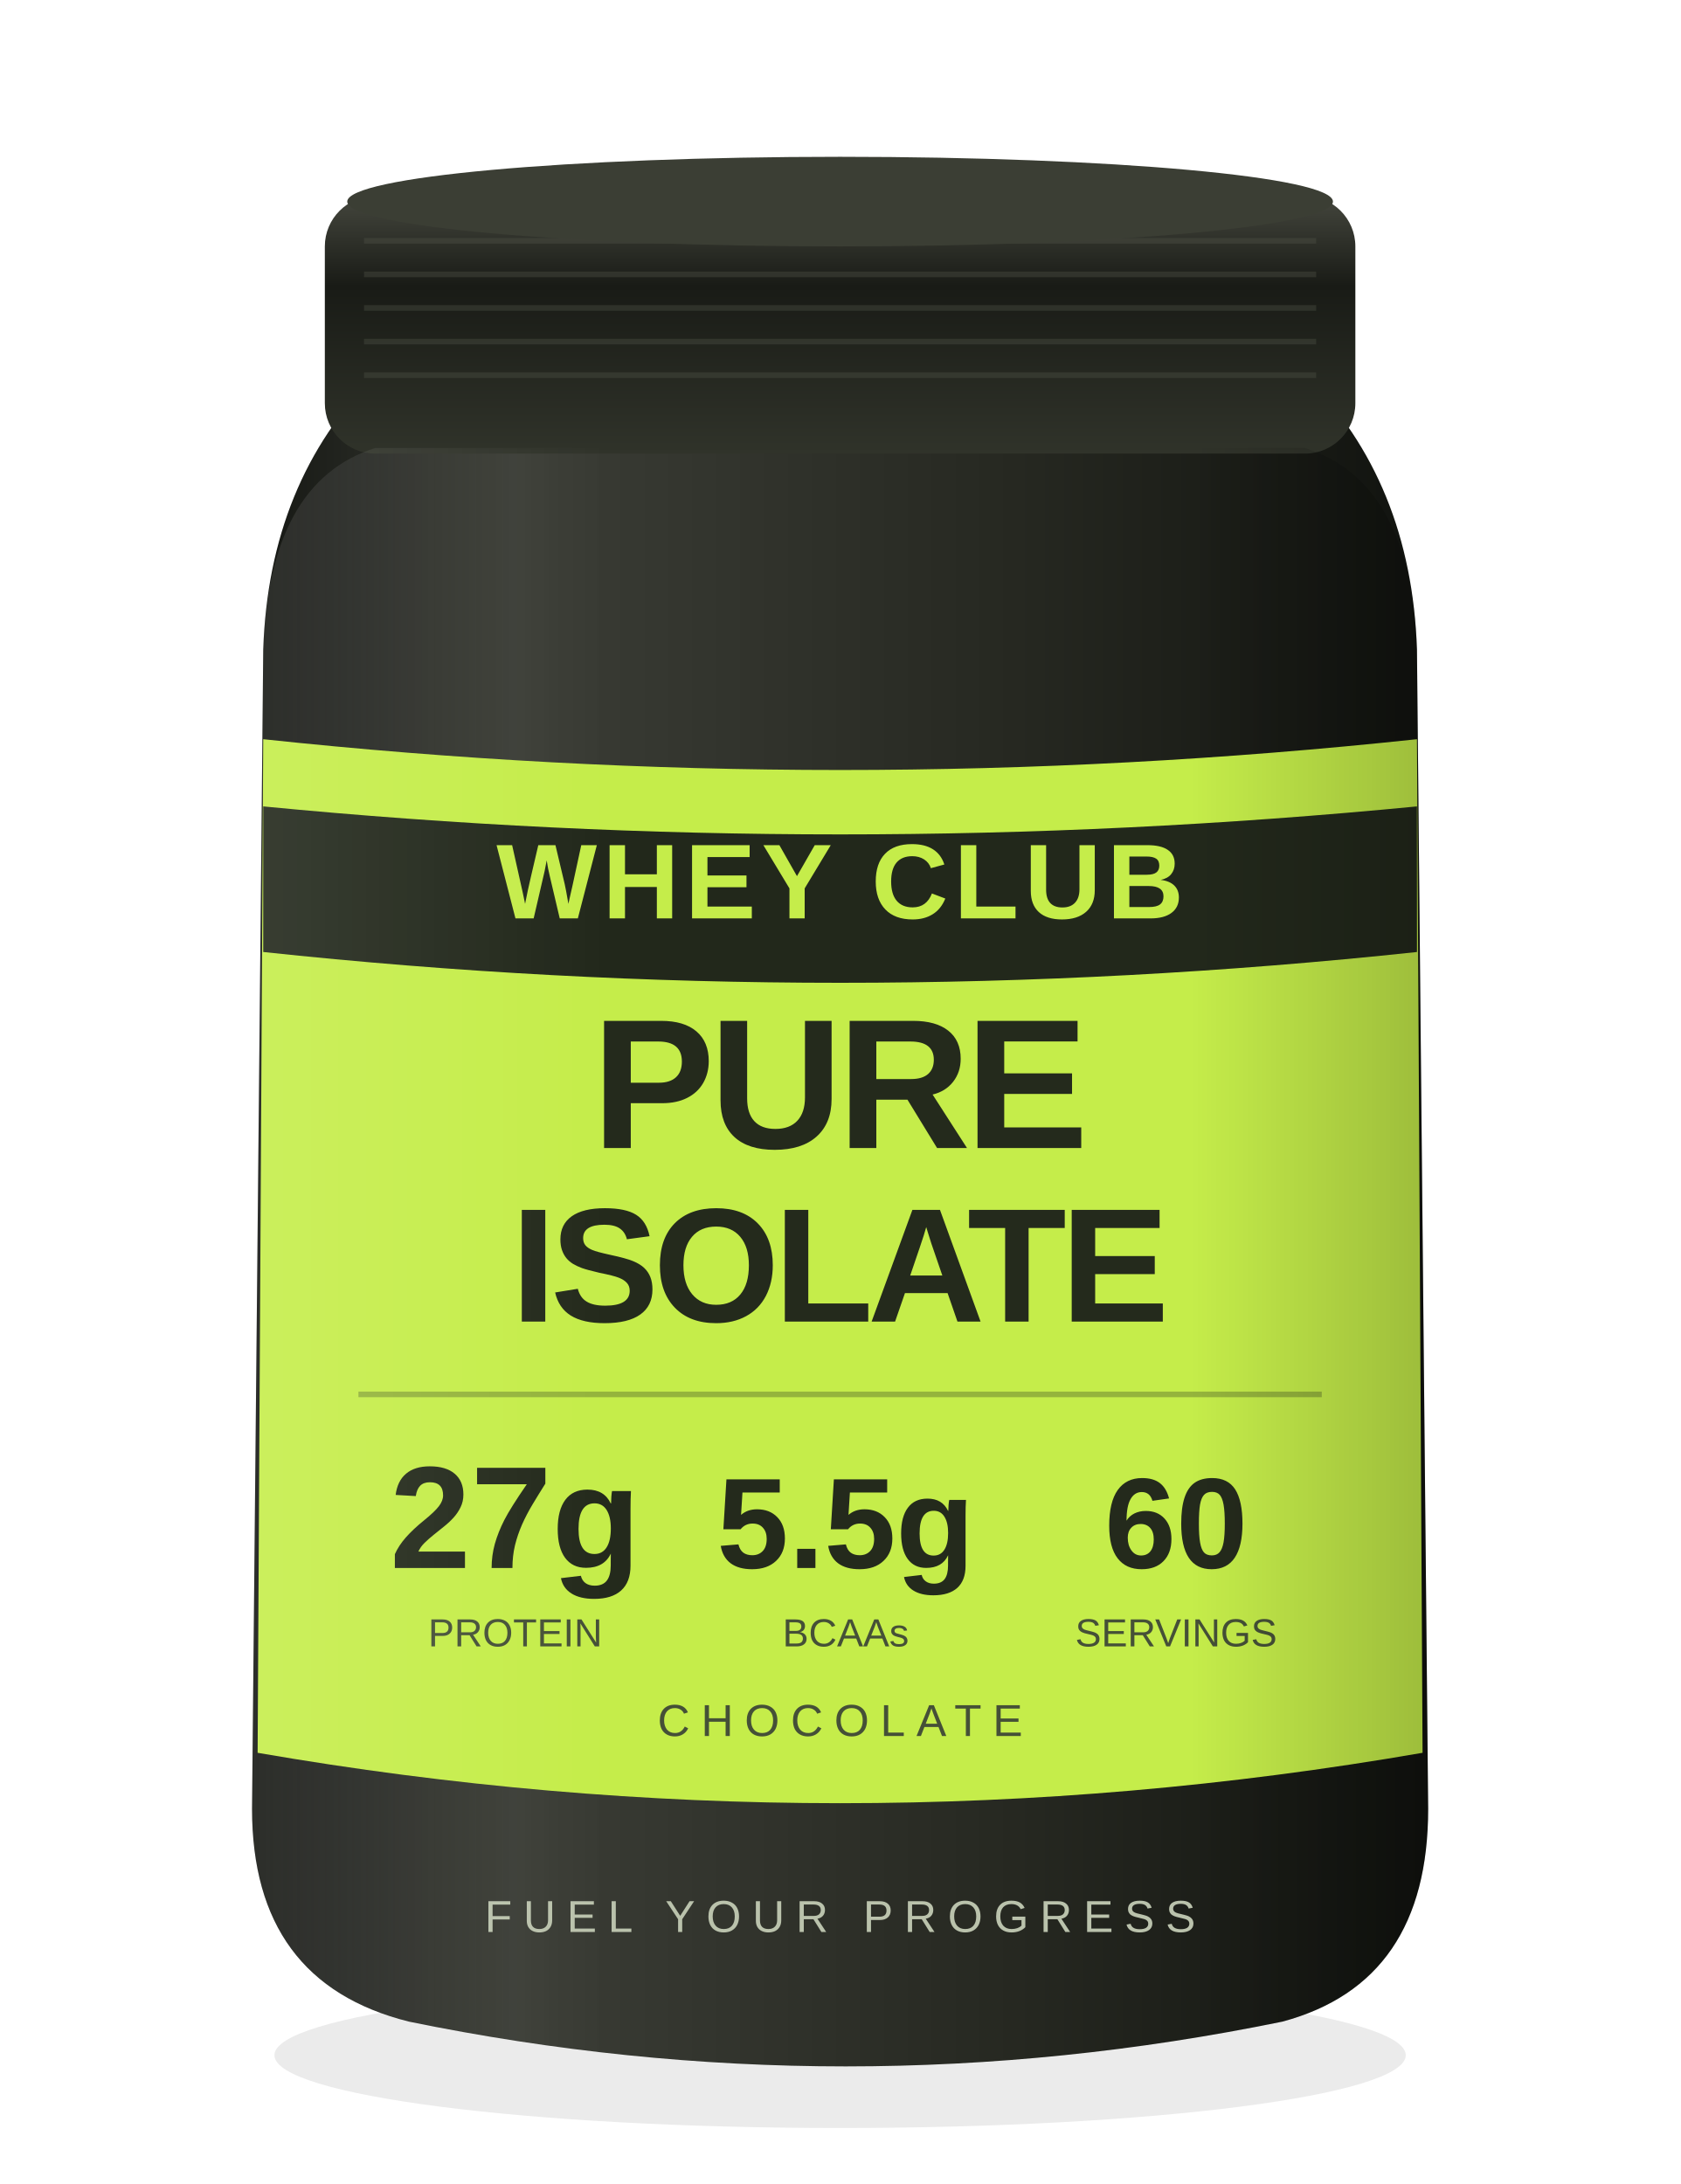
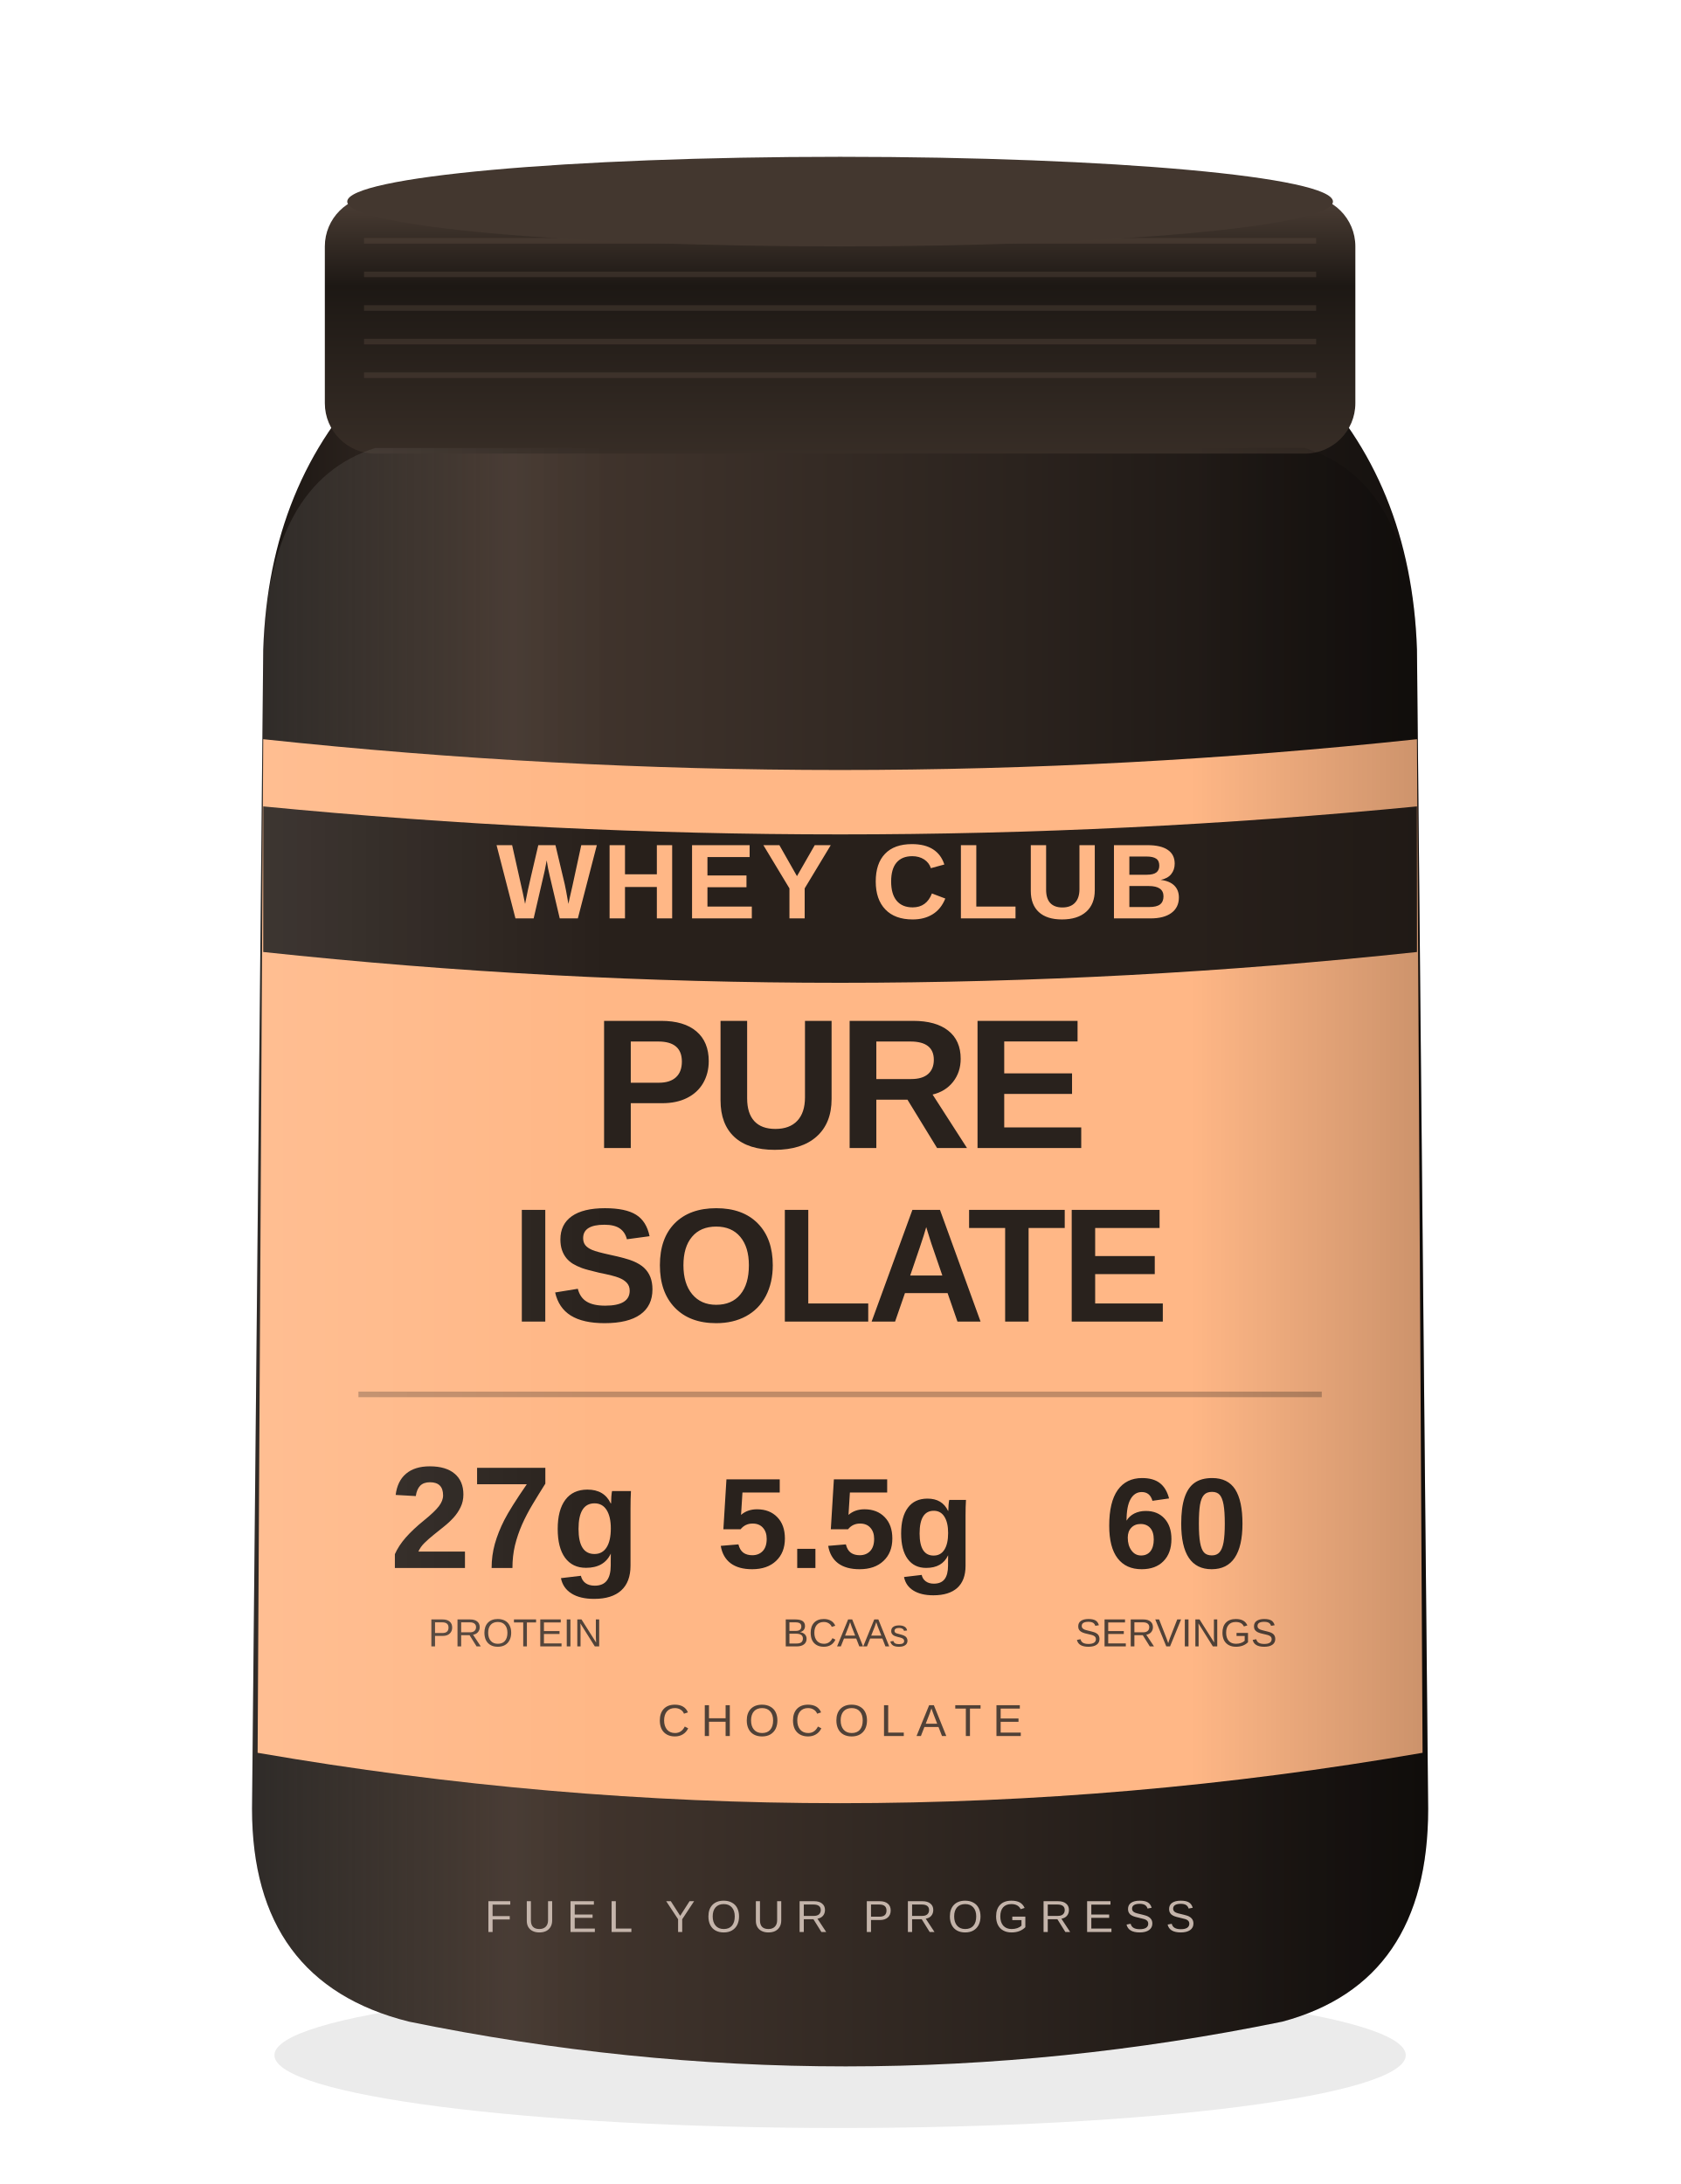
<svg xmlns="http://www.w3.org/2000/svg" width="300" height="390" viewBox="0 0 300 390">
  <defs>
    <linearGradient id="body">
-       <stop stop-color="#151713" />
-       <stop offset=".22" stop-color="#3b3d36" />
-       <stop offset=".65" stop-color="#262821" />
-       <stop offset="1" stop-color="#11130f" />
+       <stop stop-color="#191411" />
+       <stop offset=".22" stop-color="#44372f" />
+       <stop offset=".65" stop-color="#2b231e" />
+       <stop offset="1" stop-color="#14100e" />
    </linearGradient>
    <linearGradient id="lid" x2="0" y2="1">
-       <stop stop-color="#44463d" />
-       <stop offset=".35" stop-color="#191b16" />
-       <stop offset="1" stop-color="#30332a" />
+       <stop stop-color="#4d3f36" />
+       <stop offset=".35" stop-color="#1d1814" />
+       <stop offset="1" stop-color="#372d26" />
    </linearGradient>
    <linearGradient id="shine">
      <stop stop-color="white" stop-opacity=".1" />
      <stop offset=".3" stop-color="white" stop-opacity="0" />
      <stop offset=".8" stop-color="black" stop-opacity="0" />
      <stop offset="1" stop-color="black" stop-opacity=".2" />
    </linearGradient>
  </defs>
  <ellipse cx="150" cy="367" rx="101" ry="13" fill="#000" opacity=".08" />
  <path d="M67 67Q48 86 47 116L45 323Q45 354 73 361Q151 377 229 361Q255 354 255 323L253 116Q252 86 233 67Z" fill="url(#body)" />
  <rect x="58" y="35" width="184" height="46" rx="9" fill="url(#lid)" />
-   <path d="M65 43H235M65 49H235M65 55H235M65 61H235M65 67H235" stroke="#53574a" stroke-width="1" opacity=".35" />
-   <ellipse cx="150" cy="36" rx="88" ry="8" fill="#3b3e34" />
-   <path d="M47 132Q150 143 253 132L254 313Q150 331 46 313Z" fill="#c5ed4a" />
-   <path d="M47 144Q150 154 253 144V170Q150 181 47 170Z" fill="#22281b" />
-   <text x="150" y="164" text-anchor="middle" fill="#c5ed4a" font-family="Arial,sans-serif" font-weight="900" font-size="19" letter-spacing="1">WHEY CLUB</text>
-   <text x="150" y="205" text-anchor="middle" fill="#242a1c" font-family="Arial,sans-serif" font-weight="900" font-size="33" letter-spacing="-1">PURE</text>
-   <text x="150" y="236" text-anchor="middle" fill="#242a1c" font-family="Arial,sans-serif" font-weight="900" font-size="29" letter-spacing="-1">ISOLATE</text>
-   <path d="M64 249H236" stroke="#25301d" stroke-opacity=".3" />
-   <text x="92" y="280" text-anchor="middle" fill="#242a1c" font-family="Arial,sans-serif" font-weight="900" font-size="26">27g</text>
-   <text x="92" y="294" text-anchor="middle" fill="#455037" font-family="Arial,sans-serif" font-size="7">PROTEIN</text>
-   <text x="151" y="280" text-anchor="middle" fill="#242a1c" font-family="Arial,sans-serif" font-weight="900" font-size="23">5.5g</text>
-   <text x="151" y="294" text-anchor="middle" fill="#455037" font-family="Arial,sans-serif" font-size="7">BCAAs</text>
-   <text x="210" y="280" text-anchor="middle" fill="#242a1c" font-family="Arial,sans-serif" font-weight="900" font-size="23">60</text>
-   <text x="210" y="294" text-anchor="middle" fill="#455037" font-family="Arial,sans-serif" font-size="7">SERVINGS</text>
-   <text x="150" y="310" text-anchor="middle" fill="#455037" font-family="Arial,sans-serif" font-size="8" letter-spacing="2">CHOCOLATE</text>
-   <text x="150" y="345" text-anchor="middle" fill="#bac2ac" font-family="Arial,sans-serif" font-size="8" letter-spacing="2">FUEL YOUR PROGRESS</text>
+   <path d="M65 43H235M65 49H235M65 55H235M65 61H235M65 67H235" stroke="#5f4d42" stroke-width="1" opacity=".35" />
+   <ellipse cx="150" cy="36" rx="88" ry="8" fill="#43372f" />
+   <path d="M47 132Q150 143 253 132L254 313Q150 331 46 313Z" fill="#ffb786" />
+   <path d="M47 144Q150 154 253 144V170Q150 181 47 170Z" fill="#28201b" />
+   <text x="150" y="164" text-anchor="middle" fill="#ffb786" font-family="Arial,sans-serif" font-weight="900" font-size="19" letter-spacing="1">WHEY CLUB</text>
+   <text x="150" y="205" text-anchor="middle" fill="#29221d" font-family="Arial,sans-serif" font-weight="900" font-size="33" letter-spacing="-1">PURE</text>
+   <text x="150" y="236" text-anchor="middle" fill="#29221d" font-family="Arial,sans-serif" font-weight="900" font-size="29" letter-spacing="-1">ISOLATE</text>
+   <path d="M64 249H236" stroke="#2d2520" stroke-opacity=".3" />
+   <text x="92" y="280" text-anchor="middle" fill="#29221d" font-family="Arial,sans-serif" font-weight="900" font-size="26">27g</text>
+   <text x="92" y="294" text-anchor="middle" fill="#504137" font-family="Arial,sans-serif" font-size="7">PROTEIN</text>
+   <text x="151" y="280" text-anchor="middle" fill="#29221d" font-family="Arial,sans-serif" font-weight="900" font-size="23">5.5g</text>
+   <text x="151" y="294" text-anchor="middle" fill="#504137" font-family="Arial,sans-serif" font-size="7">BCAAs</text>
+   <text x="210" y="280" text-anchor="middle" fill="#29221d" font-family="Arial,sans-serif" font-weight="900" font-size="23">60</text>
+   <text x="210" y="294" text-anchor="middle" fill="#504137" font-family="Arial,sans-serif" font-size="7">SERVINGS</text>
+   <text x="150" y="310" text-anchor="middle" fill="#504137" font-family="Arial,sans-serif" font-size="8" letter-spacing="2">CHOCOLATE</text>
+   <text x="150" y="345" text-anchor="middle" fill="#c4b4aa" font-family="Arial,sans-serif" font-size="8" letter-spacing="2">FUEL YOUR PROGRESS</text>
  <path d="M67 80Q48 86 47 116L45 323Q45 354 73 361Q151 377 229 361Q255 354 255 323L253 116Q252 86 233 80Z" fill="url(#shine)" />
</svg>
